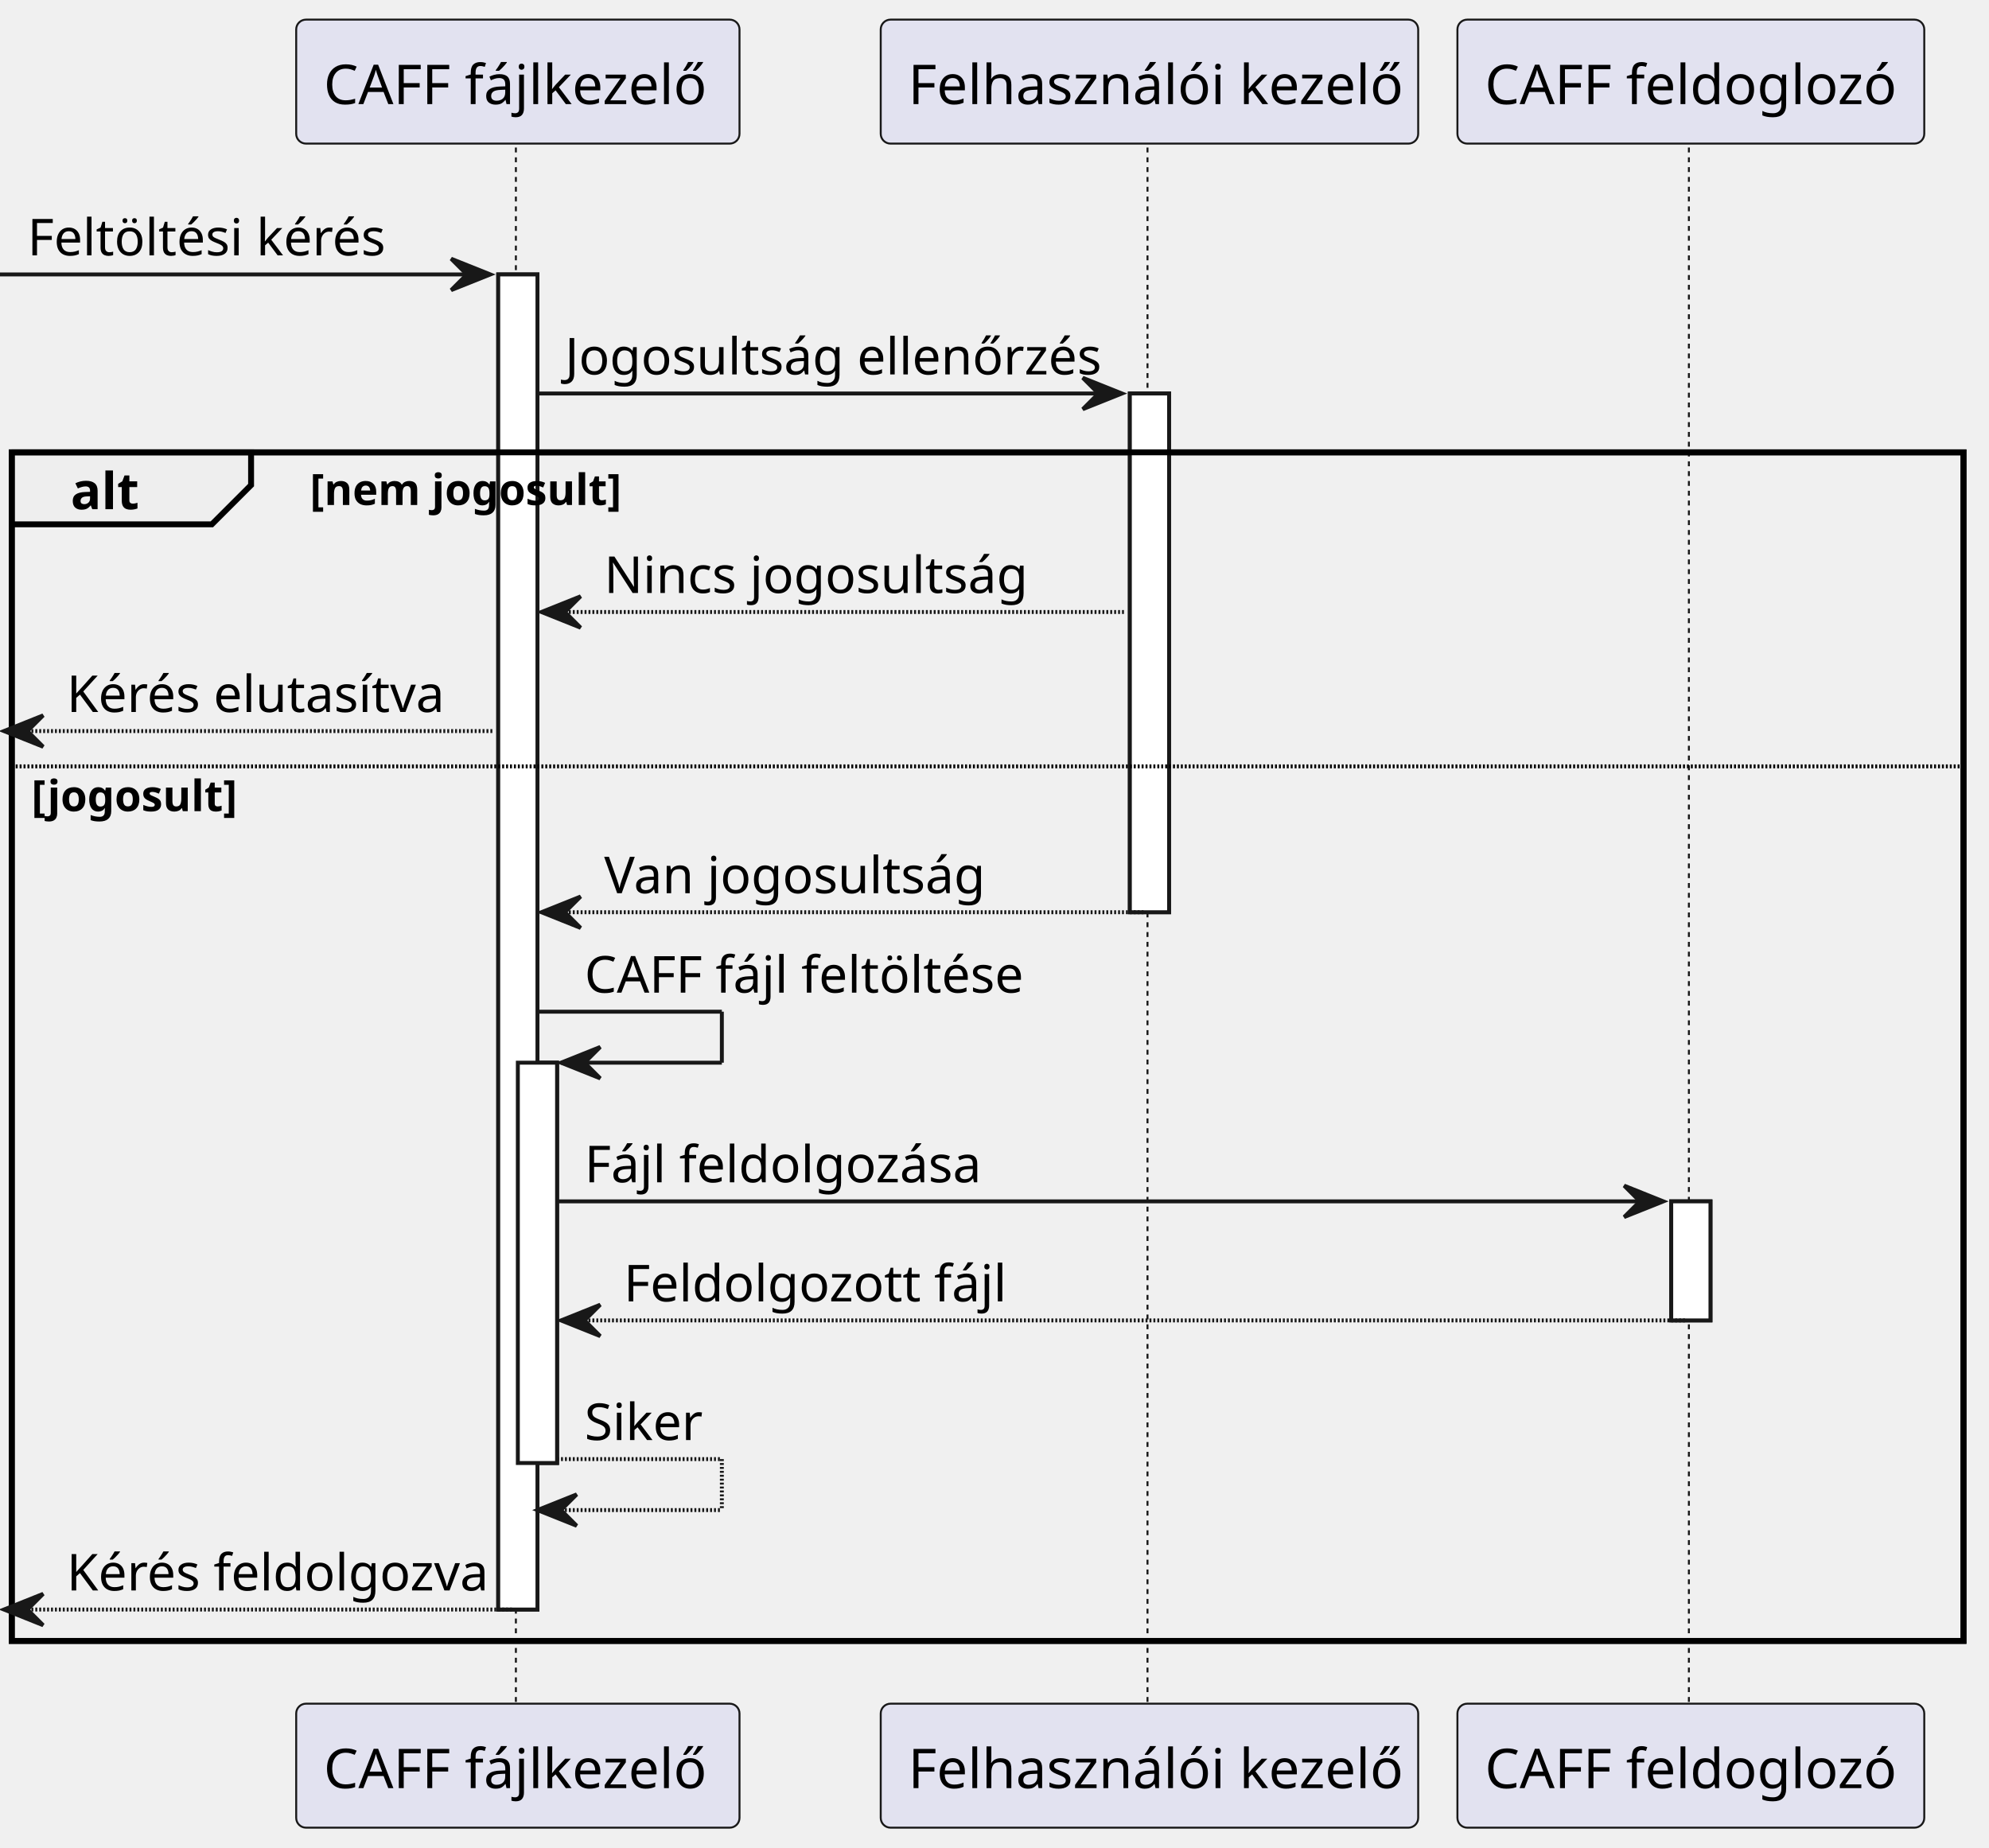
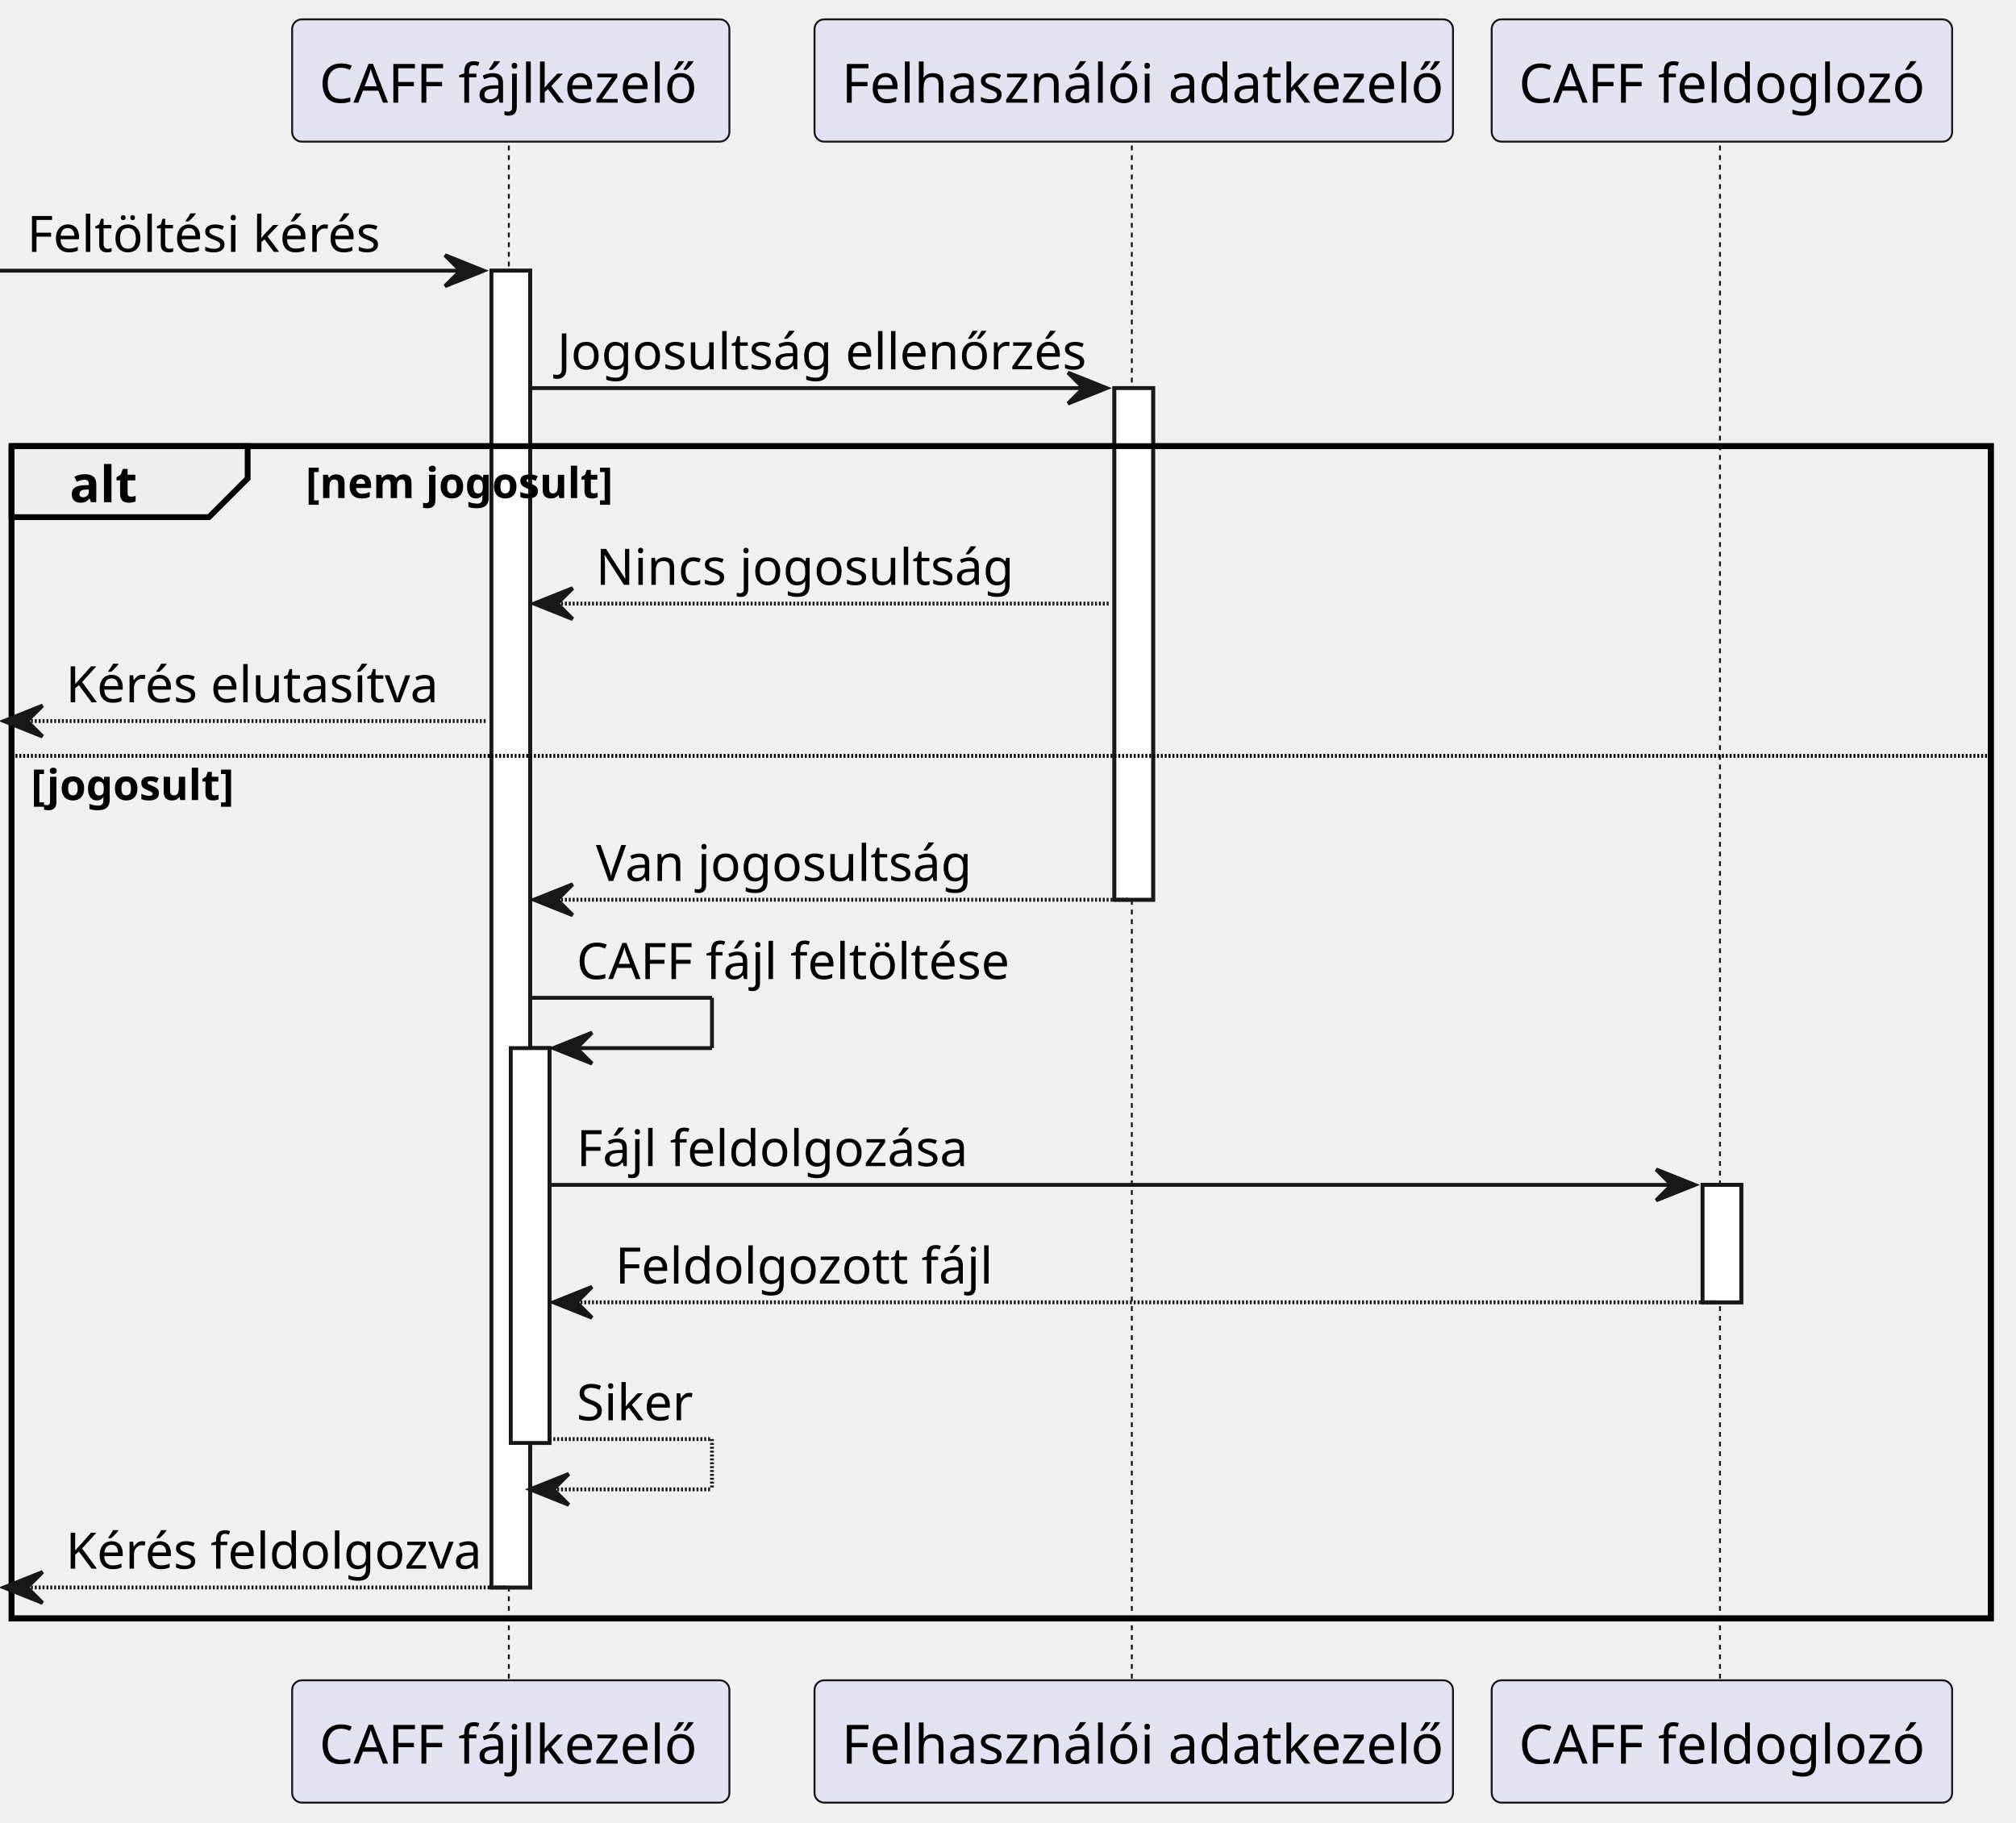
- <svg xmlns="http://www.w3.org/2000/svg" contentStyleType="text/css" height="1884px" preserveAspectRatio="none" style="width:2028px;height:1884px;background:#FFFFFF;" version="1.1" viewBox="0 0 2028 1884" width="2028px" zoomAndPan="magnify">
+ <svg xmlns="http://www.w3.org/2000/svg" contentStyleType="text/css" height="1884px" preserveAspectRatio="none" style="width:2084px;height:1884px;background:#FFFFFF;" version="1.1" viewBox="0 0 2084 1884" width="2084px" zoomAndPan="magnify">
  <defs />
  <g>
    <rect fill="#FFFFFF" height="1361.406" style="stroke:#181818;stroke-width:4.0;" width="40" x="508" y="279.844" />
    <rect fill="#FFFFFF" height="408.219" style="stroke:#181818;stroke-width:4.0;" width="40" x="528" y="1083.625" />
    <rect fill="#FFFFFF" height="528.969" style="stroke:#181818;stroke-width:4.0;" width="40" x="1152" y="401.25" />
-     <rect fill="#FFFFFF" height="121.406" style="stroke:#181818;stroke-width:4.0;" width="40" x="1704" y="1225.031" />
-     <rect fill="none" height="1212" style="stroke:#000000;stroke-width:6.0;" width="1990" x="12" y="461.25" />
+     <rect fill="#FFFFFF" height="121.406" style="stroke:#181818;stroke-width:4.0;" width="40" x="1760" y="1225.031" />
+     <rect fill="none" height="1212" style="stroke:#000000;stroke-width:6.0;" width="2046" x="12" y="461.25" />
    <line style="stroke:#181818;stroke-width:2.0;stroke-dasharray:5.0,5.0;" x1="526" x2="526" y1="150.438" y2="1741.25" />
    <line style="stroke:#181818;stroke-width:2.0;stroke-dasharray:5.0,5.0;" x1="1170" x2="1170" y1="150.438" y2="1741.25" />
-     <line style="stroke:#181818;stroke-width:2.0;stroke-dasharray:5.0,5.0;" x1="1722" x2="1722" y1="150.438" y2="1741.25" />
+     <line style="stroke:#181818;stroke-width:2.0;stroke-dasharray:5.0,5.0;" x1="1778" x2="1778" y1="150.438" y2="1741.25" />
    <rect fill="#E2E2F0" height="126.438" rx="10" ry="10" style="stroke:#181818;stroke-width:2.0;" width="452" x="302" y="20" />
    <text fill="#000000" font-family="sans-serif" font-size="56" lengthAdjust="spacing" textLength="396" x="330" y="106.133">CAFF fájlkezelő</text>
    <rect fill="#E2E2F0" height="126.438" rx="10" ry="10" style="stroke:#181818;stroke-width:2.0;" width="452" x="302" y="1737.25" />
    <text fill="#000000" font-family="sans-serif" font-size="56" lengthAdjust="spacing" textLength="396" x="330" y="1823.383">CAFF fájlkezelő</text>
-     <rect fill="#E2E2F0" height="126.438" rx="10" ry="10" style="stroke:#181818;stroke-width:2.0;" width="548" x="898" y="20" />
-     <text fill="#000000" font-family="sans-serif" font-size="56" lengthAdjust="spacing" textLength="492" x="926" y="106.133">Felhasználói kezelő</text>
-     <rect fill="#E2E2F0" height="126.438" rx="10" ry="10" style="stroke:#181818;stroke-width:2.0;" width="548" x="898" y="1737.25" />
-     <text fill="#000000" font-family="sans-serif" font-size="56" lengthAdjust="spacing" textLength="492" x="926" y="1823.383">Felhasználói kezelő</text>
-     <rect fill="#E2E2F0" height="126.438" rx="10" ry="10" style="stroke:#181818;stroke-width:2.0;" width="476" x="1486" y="20" />
-     <text fill="#000000" font-family="sans-serif" font-size="56" lengthAdjust="spacing" textLength="420" x="1514" y="106.133">CAFF feldoglozó</text>
-     <rect fill="#E2E2F0" height="126.438" rx="10" ry="10" style="stroke:#181818;stroke-width:2.0;" width="476" x="1486" y="1737.25" />
-     <text fill="#000000" font-family="sans-serif" font-size="56" lengthAdjust="spacing" textLength="420" x="1514" y="1823.383">CAFF feldoglozó</text>
+     <rect fill="#E2E2F0" height="126.438" rx="10" ry="10" style="stroke:#181818;stroke-width:2.0;" width="660" x="842" y="20" />
+     <text fill="#000000" font-family="sans-serif" font-size="56" lengthAdjust="spacing" textLength="604" x="870" y="106.133">Felhasználói adatkezelő</text>
+     <rect fill="#E2E2F0" height="126.438" rx="10" ry="10" style="stroke:#181818;stroke-width:2.0;" width="660" x="842" y="1737.25" />
+     <text fill="#000000" font-family="sans-serif" font-size="56" lengthAdjust="spacing" textLength="604" x="870" y="1823.383">Felhasználói adatkezelő</text>
+     <rect fill="#E2E2F0" height="126.438" rx="10" ry="10" style="stroke:#181818;stroke-width:2.0;" width="476" x="1542" y="20" />
+     <text fill="#000000" font-family="sans-serif" font-size="56" lengthAdjust="spacing" textLength="420" x="1570" y="106.133">CAFF feldoglozó</text>
+     <rect fill="#E2E2F0" height="126.438" rx="10" ry="10" style="stroke:#181818;stroke-width:2.0;" width="476" x="1542" y="1737.25" />
+     <text fill="#000000" font-family="sans-serif" font-size="56" lengthAdjust="spacing" textLength="420" x="1570" y="1823.383">CAFF feldoglozó</text>
    <rect fill="#FFFFFF" height="1361.406" style="stroke:#181818;stroke-width:4.0;" width="40" x="508" y="279.844" />
    <rect fill="#FFFFFF" height="408.219" style="stroke:#181818;stroke-width:4.0;" width="40" x="528" y="1083.625" />
    <rect fill="#FFFFFF" height="528.969" style="stroke:#181818;stroke-width:4.0;" width="40" x="1152" y="401.25" />
-     <rect fill="#FFFFFF" height="121.406" style="stroke:#181818;stroke-width:4.0;" width="40" x="1704" y="1225.031" />
+     <rect fill="#FFFFFF" height="121.406" style="stroke:#181818;stroke-width:4.0;" width="40" x="1760" y="1225.031" />
    <polygon fill="#181818" points="460,263.844,500,279.844,460,295.844,476,279.844" style="stroke:#181818;stroke-width:4.0;" />
    <line style="stroke:#181818;stroke-width:4.0;" x1="0" x2="484" y1="279.844" y2="279.844" />
    <text fill="#000000" font-family="sans-serif" font-size="52" lengthAdjust="spacing" textLength="356" x="28" y="260.418">Feltöltési kérés</text>
    <polygon fill="#181818" points="1104,385.25,1144,401.25,1104,417.25,1120,401.25" style="stroke:#181818;stroke-width:4.0;" />
    <line style="stroke:#181818;stroke-width:4.0;" x1="548" x2="1128" y1="401.25" y2="401.25" />
    <text fill="#000000" font-family="sans-serif" font-size="52" lengthAdjust="spacing" textLength="528" x="576" y="381.824">Jogosultság ellenőrzés</text>
    <path d="M12,461.25 L256,461.25 L256,494.656 L216,534.656 L12,534.656 L12,461.25 " fill="#EEEEEE" style="stroke:#000000;stroke-width:6.0;" />
-     <rect fill="none" height="1212" style="stroke:#000000;stroke-width:6.0;" width="1990" x="12" y="461.25" />
+     <rect fill="none" height="1212" style="stroke:#000000;stroke-width:6.0;" width="2046" x="12" y="461.25" />
    <text fill="#000000" font-family="sans-serif" font-size="52" font-weight="bold" lengthAdjust="spacing" textLength="64" x="72" y="519.231">alt</text>
    <text fill="#000000" font-family="sans-serif" font-size="44" font-weight="bold" lengthAdjust="spacing" textLength="324" x="316" y="514.926">[nem jogosult]</text>
    <polygon fill="#181818" points="592,608.062,552,624.062,592,640.062,576,624.062" style="stroke:#181818;stroke-width:4.0;" />
    <line style="stroke:#181818;stroke-width:4.0;stroke-dasharray:2.0,2.0;" x1="568" x2="1148" y1="624.062" y2="624.062" />
    <text fill="#000000" font-family="sans-serif" font-size="52" lengthAdjust="spacing" textLength="412" x="616" y="604.637">Nincs jogosultság</text>
    <polygon fill="#181818" points="44,729.469,4,745.469,44,761.469,28,745.469" style="stroke:#181818;stroke-width:4.0;" />
    <line style="stroke:#181818;stroke-width:4.0;stroke-dasharray:2.0,2.0;" x1="20" x2="504" y1="745.469" y2="745.469" />
    <text fill="#000000" font-family="sans-serif" font-size="52" lengthAdjust="spacing" textLength="368" x="68" y="726.043">Kérés elutasítva</text>
-     <line style="stroke:#000000;stroke-width:4.0;stroke-dasharray:2.0,2.0;" x1="12" x2="2002" y1="781.469" y2="781.469" />
+     <line style="stroke:#000000;stroke-width:4.0;stroke-dasharray:2.0,2.0;" x1="12" x2="2058" y1="781.469" y2="781.469" />
    <text fill="#000000" font-family="sans-serif" font-size="44" font-weight="bold" lengthAdjust="spacing" textLength="212" x="32" y="827.144">[jogosult]</text>
    <polygon fill="#181818" points="592,914.219,552,930.219,592,946.219,576,930.219" style="stroke:#181818;stroke-width:4.0;" />
    <line style="stroke:#181818;stroke-width:4.0;stroke-dasharray:2.0,2.0;" x1="568" x2="1168" y1="930.219" y2="930.219" />
    <text fill="#000000" font-family="sans-serif" font-size="52" lengthAdjust="spacing" textLength="372" x="616" y="910.793">Van jogosultság</text>
    <line style="stroke:#181818;stroke-width:4.0;" x1="548" x2="736" y1="1031.625" y2="1031.625" />
    <line style="stroke:#181818;stroke-width:4.0;" x1="736" x2="736" y1="1031.625" y2="1083.625" />
    <line style="stroke:#181818;stroke-width:4.0;" x1="572" x2="736" y1="1083.625" y2="1083.625" />
    <polygon fill="#181818" points="612,1067.625,572,1083.625,612,1099.625,596,1083.625" style="stroke:#181818;stroke-width:4.0;" />
    <text fill="#000000" font-family="sans-serif" font-size="52" lengthAdjust="spacing" textLength="440" x="596" y="1012.199">CAFF fájl feltöltése</text>
-     <polygon fill="#181818" points="1656,1209.031,1696,1225.031,1656,1241.031,1672,1225.031" style="stroke:#181818;stroke-width:4.0;" />
-     <line style="stroke:#181818;stroke-width:4.0;" x1="568" x2="1680" y1="1225.031" y2="1225.031" />
+     <polygon fill="#181818" points="1712,1209.031,1752,1225.031,1712,1241.031,1728,1225.031" style="stroke:#181818;stroke-width:4.0;" />
+     <line style="stroke:#181818;stroke-width:4.0;" x1="568" x2="1736" y1="1225.031" y2="1225.031" />
    <text fill="#000000" font-family="sans-serif" font-size="52" lengthAdjust="spacing" textLength="388" x="596" y="1205.605">Fájl feldolgozása</text>
    <polygon fill="#181818" points="612,1330.438,572,1346.438,612,1362.438,596,1346.438" style="stroke:#181818;stroke-width:4.0;" />
-     <line style="stroke:#181818;stroke-width:4.0;stroke-dasharray:2.0,2.0;" x1="588" x2="1720" y1="1346.438" y2="1346.438" />
+     <line style="stroke:#181818;stroke-width:4.0;stroke-dasharray:2.0,2.0;" x1="588" x2="1776" y1="1346.438" y2="1346.438" />
    <text fill="#000000" font-family="sans-serif" font-size="52" lengthAdjust="spacing" textLength="364" x="636" y="1327.012">Feldolgozott fájl</text>
    <line style="stroke:#181818;stroke-width:4.0;stroke-dasharray:2.0,2.0;" x1="568" x2="736" y1="1487.844" y2="1487.844" />
    <line style="stroke:#181818;stroke-width:4.0;stroke-dasharray:2.0,2.0;" x1="736" x2="736" y1="1487.844" y2="1539.844" />
    <line style="stroke:#181818;stroke-width:4.0;stroke-dasharray:2.0,2.0;" x1="548" x2="736" y1="1539.844" y2="1539.844" />
    <polygon fill="#181818" points="588,1523.844,548,1539.844,588,1555.844,572,1539.844" style="stroke:#181818;stroke-width:4.0;" />
    <text fill="#000000" font-family="sans-serif" font-size="52" lengthAdjust="spacing" textLength="120" x="596" y="1468.418">Siker</text>
    <polygon fill="#181818" points="44,1625.25,4,1641.25,44,1657.25,28,1641.25" style="stroke:#181818;stroke-width:4.0;" />
    <line style="stroke:#181818;stroke-width:4.0;stroke-dasharray:2.0,2.0;" x1="20" x2="524" y1="1641.25" y2="1641.25" />
    <text fill="#000000" font-family="sans-serif" font-size="52" lengthAdjust="spacing" textLength="404" x="68" y="1621.824">Kérés feldolgozva</text>
  </g>
</svg>
